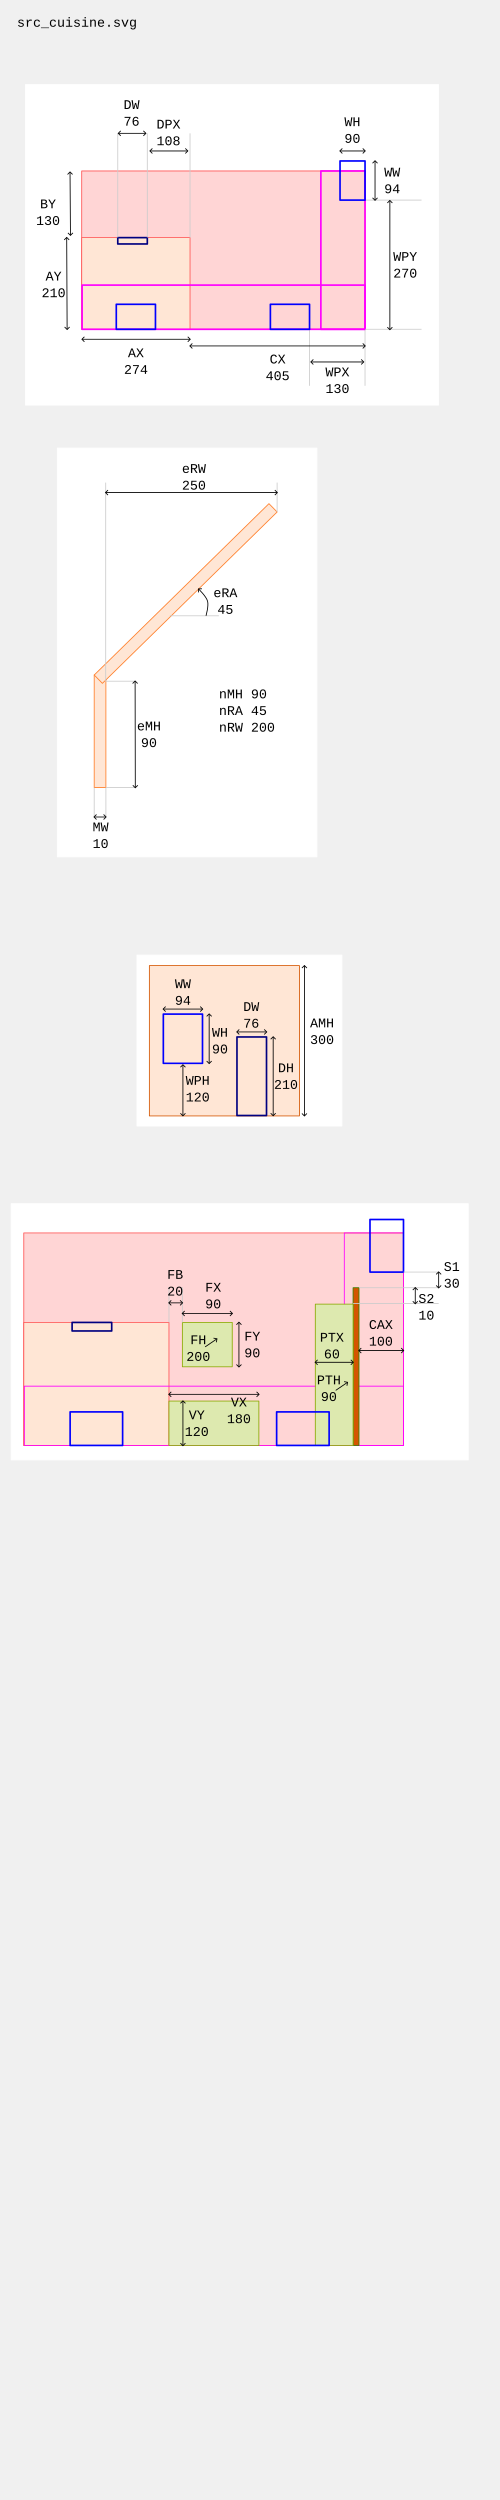
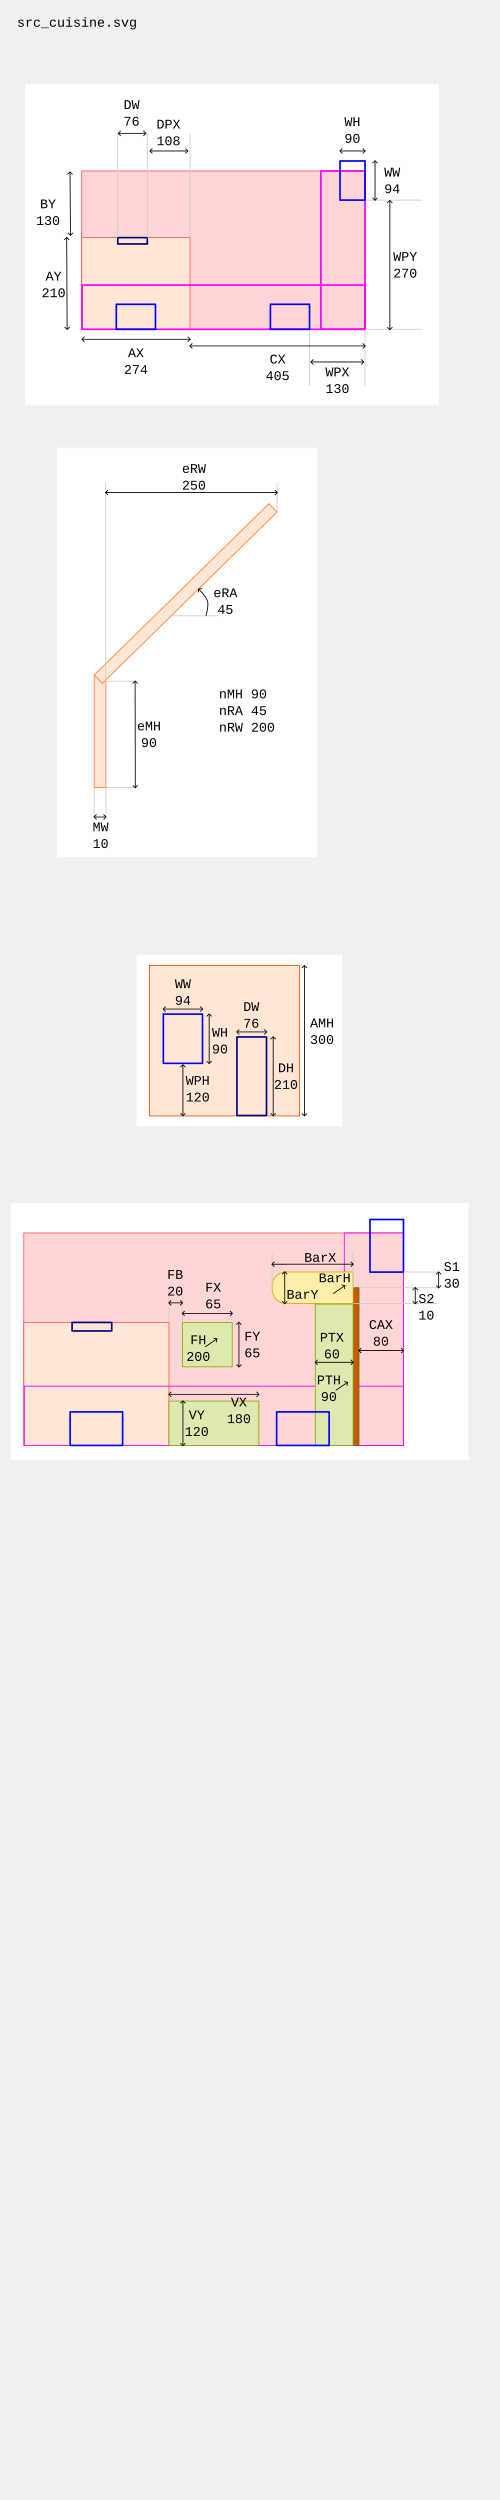
<svg xmlns="http://www.w3.org/2000/svg" width="600" height="3000" viewBox="0 0 158.75 793.75" version="1.1" id="svg1">
  <defs id="defs1">
+     <rect x="327.043" y="1420.988" width="51.251" height="28.67" id="rect37" />
+     <rect x="335.418" y="1392.319" width="48.137" height="40.373" id="rect36" />
    <rect x="176.469" y="1783.8" width="66.892" height="51.603" id="rect25" />
    <rect x="563.808" y="1676.566" width="68.804" height="46.687" id="rect73" />
    <rect x="558.074" y="1662.903" width="80.908" height="39.988" id="rect72" />
    <rect x="572.09" y="1735.045" width="72.626" height="41.747" id="rect71" />
    <rect x="567.631" y="1624.026" width="87.916" height="52.539" id="rect70" />
    <rect x="575.275" y="1688.876" width="80.908" height="70.078" id="rect69" />
    <rect x="549.793" y="1669.859" width="66.255" height="44.552" id="rect68" />
    <rect x="561.897" y="1629.761" width="80.908" height="69.945" id="rect67" />
    <rect x="570.179" y="1604.741" width="63.707" height="45.849" id="rect66" />
    <rect x="571.453" y="1597.928" width="83.456" height="64" id="rect35" />
    <rect x="450.409" y="1130.802" width="59.248" height="52.877" id="rect33" />
    <rect x="436.394" y="1109.141" width="80.908" height="51.603" id="rect32" />
    <rect x="474.618" y="1255.668" width="69.441" height="56.699" id="rect31" />
    <rect x="442.765" y="1170.937" width="72.626" height="50.966" id="rect30" />
    <rect x="466.336" y="1269.046" width="61.796" height="52.24" id="rect29" />
    <rect x="407.089" y="1243.369" width="53.514" height="48.106" id="rect28" />
    <rect x="262.695" y="823.733" width="109.257" height="103.843" id="rect22" />
    <rect x="346.535" y="774.679" width="112.156" height="56.586" id="rect21" />
    <rect x="285.408" y="779.138" width="79.634" height="52.126" id="rect20" />
    <rect x="222.795" y="801.436" width="69.621" height="71.989" id="rect19" />
    <rect x="305.794" y="879.158" width="50.966" height="51.228" id="rect18" />
    <rect x="333.043" y="540.874" width="86.294" height="63.707" id="rect15" />
    <rect x="526.858" y="497.553" width="73.142" height="57.336" id="rect14" />
    <rect x="247.184" y="552.978" width="72.367" height="68.804" id="rect13" />
    <marker style="overflow:visible" id="marker13" refX="0" refY="0" orient="auto-start-reverse" markerWidth="1" markerHeight="1" viewBox="0 0 1 1" preserveAspectRatio="xMidYMid">
      <path style="fill:none;stroke:context-stroke;stroke-width:1;stroke-linecap:butt" d="M 3,-3 0,0 3,3" transform="rotate(180,0.125,0)" id="path13" />
    </marker>
    <rect x="281.586" y="592.476" width="129.957" height="100.657" id="rect11" />
    <rect x="226.129" y="648.539" width="173.952" height="87.916" id="rect10" />
    <rect x="268.293" y="448.676" width="154.75" height="67.352" id="rect9" />
    <rect x="107.028" y="475.255" width="122.929" height="78.997" id="rect8" />
    <rect x="173.283" y="623.056" width="150.168" height="71.352" id="rect7" />
    <rect x="97.543" y="575.912" width="149.641" height="62.433" id="rect6" />
    <marker style="overflow:visible" id="ArrowWide" refX="0" refY="0" orient="auto-start-reverse" markerWidth="1" markerHeight="1" viewBox="0 0 1 1" preserveAspectRatio="xMidYMid">
      <path style="fill:none;stroke:context-stroke;stroke-width:1;stroke-linecap:butt" d="M 3,-3 0,0 3,3" transform="rotate(180,0.125,0)" id="path1" />
    </marker>
    <rect x="20.386" y="17.838" width="258.651" height="63.707" id="rect1" />
    <marker style="overflow:visible" id="ArrowWide-6" refX="0" refY="0" orient="auto-start-reverse" markerWidth="1" markerHeight="1" viewBox="0 0 1 1" preserveAspectRatio="xMidYMid">
      <path style="fill:none;stroke:context-stroke;stroke-width:1;stroke-linecap:butt" d="M 3,-3 0,0 3,3" transform="rotate(180,0.125,0)" id="path1-2" />
    </marker>
    <marker style="overflow:visible" id="ArrowWide-2" refX="0" refY="0" orient="auto-start-reverse" markerWidth="1" markerHeight="1" viewBox="0 0 1 1" preserveAspectRatio="xMidYMid">
      <path style="fill:none;stroke:context-stroke;stroke-width:1;stroke-linecap:butt" d="M 3,-3 0,0 3,3" transform="rotate(180,0.125,0)" id="path1-0" />
    </marker>
    <marker style="overflow:visible" id="ArrowWide-8" refX="0" refY="0" orient="auto-start-reverse" markerWidth="1" markerHeight="1" viewBox="0 0 1 1" preserveAspectRatio="xMidYMid">
      <path style="fill:none;stroke:context-stroke;stroke-width:1;stroke-linecap:butt" d="M 3,-3 0,0 3,3" transform="rotate(180,0.125,0)" id="path1-4" />
    </marker>
    <rect x="281.586" y="592.476" width="129.957" height="100.657" id="rect11-0" />
    <marker style="overflow:visible" id="ArrowWide-8-8" refX="0" refY="0" orient="auto-start-reverse" markerWidth="1" markerHeight="1" viewBox="0 0 1 1" preserveAspectRatio="xMidYMid">
      <path style="fill:none;stroke:context-stroke;stroke-width:1;stroke-linecap:butt" d="M 3,-3 0,0 3,3" transform="rotate(180,0.125,0)" id="path1-4-6" />
    </marker>
    <marker style="overflow:visible" id="ArrowWide-8-8-9" refX="0" refY="0" orient="auto-start-reverse" markerWidth="1" markerHeight="1" viewBox="0 0 1 1" preserveAspectRatio="xMidYMid">
      <path style="fill:none;stroke:context-stroke;stroke-width:1;stroke-linecap:butt" d="M 3,-3 0,0 3,3" transform="rotate(180,0.125,0)" id="path1-4-6-2" />
    </marker>
    <marker style="overflow:visible" id="marker13-8" refX="0" refY="0" orient="auto-start-reverse" markerWidth="1" markerHeight="1" viewBox="0 0 1 1" preserveAspectRatio="xMidYMid">
      <path style="fill:none;stroke:context-stroke;stroke-width:1;stroke-linecap:butt" d="M 3,-3 0,0 3,3" transform="rotate(180,0.125,0)" id="path13-5" />
    </marker>
    <rect x="97.543" y="575.912" width="149.641" height="62.433" id="rect6-3" />
    <rect x="173.283" y="623.056" width="150.168" height="71.352" id="rect7-2" />
    <rect x="176.469" y="1783.8" width="66.892" height="51.603" id="rect25-7" />
    <marker style="overflow:visible" id="marker13-5" refX="0" refY="0" orient="auto-start-reverse" markerWidth="1" markerHeight="1" viewBox="0 0 1 1" preserveAspectRatio="xMidYMid">
      <path style="fill:none;stroke:context-stroke;stroke-width:1;stroke-linecap:butt" d="M 3,-3 0,0 3,3" transform="rotate(180,0.125,0)" id="path13-3" />
    </marker>
+     <marker style="overflow:visible" id="marker13-0" refX="0" refY="0" orient="auto-start-reverse" markerWidth="1" markerHeight="1" viewBox="0 0 1 1" preserveAspectRatio="xMidYMid">
+       <path style="fill:none;stroke:context-stroke;stroke-width:1;stroke-linecap:butt" d="M 3,-3 0,0 3,3" transform="rotate(180,0.125,0)" id="path13-9" />
+     </marker>
+     <rect x="327.043" y="1420.987" width="44.368" height="25.822" id="rect37-6" />
  </defs>
  <g id="layer1">
    <rect style="fill:#ffffff;stroke:#ffffff;stroke-width:0.265;stroke-linejoin:round" id="rect74" width="145.129" height="81.355" x="3.54" y="382.176" />
    <rect style="fill:#ffffff;stroke:#ffffff;stroke-width:0.265;stroke-linejoin:round" id="rect34" width="65.064" height="54.276" x="43.488" y="303.237" />
    <rect style="fill:#ffffff;stroke:#ffffff;stroke-width:0.265;stroke-linejoin:round" id="rect23" width="82.425" height="129.79" x="18.204" y="142.263" />
    <rect style="fill:#ffffff;stroke:#ffffff;stroke-width:0.265;stroke-linejoin:round" id="rect16" width="131.138" height="101.755" x="8.091" y="26.856" />
    <path style="fill:none;stroke:#cccccc;stroke-width:0.265;stroke-linejoin:round" d="m 98.28,104.547 v 17.937" id="path10-8-1-9" />
    <path style="fill:none;stroke:#cccccc;stroke-width:0.265;stroke-linejoin:round" d="m 115.899,104.547 v 17.937" id="path10-8-1" />
    <path style="fill:none;stroke:#cccccc;stroke-width:0.265;stroke-linejoin:round" d="m 115.899,63.536 17.937,-3e-6" id="path10" />
    <text xml:space="preserve" transform="scale(0.2645833)" id="text1" style="font-size:16px;line-height:normal;font-family:'Liberation Mono';-inkscape-font-specification:'Liberation Mono';text-decoration-color:#000000;white-space:pre;shape-inside:url(#rect1);display:inline;fill:#000000;stroke-width:1;-inkscape-stroke:none;stop-color:#000000">
-       <tspan x="20.387" y="32.074" id="tspan64">src_cuisine.svg</tspan>
+       <tspan x="20.387" y="32.074" id="tspan1">src_cuisine.svg</tspan>
    </text>
    <rect style="fill:#ffd5d5;stroke:#ff5555;stroke-width:0.265;stroke-linejoin:round" id="rect2" width="89.958" height="50.271" x="25.941" y="54.276" />
    <rect style="fill:#ffe6d5;stroke:#ff5555;stroke-width:0.265;stroke-linejoin:round" id="rect3" width="34.396" height="29.104" x="25.941" y="75.442" />
    <rect style="fill:none;stroke:#ff00ff;stroke-width:0.529;stroke-linejoin:round" id="rect4" width="89.826" height="14.023" x="26.073" y="90.524" />
    <rect style="fill:none;stroke:#ff00ff;stroke-width:0.529;stroke-linejoin:round" id="rect4-3" width="50.271" height="14.023" x="-104.547" y="101.876" transform="rotate(-90)" />
    <rect style="fill:none;stroke:#0000ff;stroke-width:0.529;stroke-linejoin:round" id="rect5" width="12.435" height="7.938" x="36.921" y="96.609" />
    <rect style="fill:none;stroke:#0000ff;stroke-width:0.529;stroke-linejoin:round" id="rect5-1" width="12.435" height="7.938" x="85.845" y="96.609" />
    <rect style="fill:none;stroke:#0000ff;stroke-width:0.529;stroke-linejoin:round" id="rect5-3" width="12.435" height="7.938" x="-63.536" y="107.961" transform="rotate(-90)" />
    <path style="fill:none;stroke:#000000;stroke-width:0.265;stroke-linejoin:round;marker-start:url(#ArrowWide);marker-end:url(#ArrowWide)" d="M 21.31,104.547 21.178,75.442" id="path5" />
    <text xml:space="preserve" transform="matrix(0.2645833,0,0,0.2645833,-28.59149,-67.08215)" id="text5" style="font-size:16px;line-height:normal;font-family:'Liberation Mono';-inkscape-font-specification:'Liberation Mono';text-align:center;text-decoration-color:#000000;white-space:pre;shape-inside:url(#rect6);display:inline;fill:#000000;stroke-width:1;-inkscape-stroke:none;stop-color:#000000" x="74.82" y="0">
-       <tspan x="162.762" y="590.149" id="tspan65">AY
- </tspan>
-       <tspan x="157.961" y="610.149" id="tspan66">210</tspan>
+       <tspan x="162.762" y="590.149" id="tspan2">AY
+ </tspan>
+       <tspan x="157.961" y="610.149" id="tspan36">210</tspan>
    </text>
    <path style="fill:none;stroke:#000000;stroke-width:0.265;stroke-linejoin:round;marker-start:url(#ArrowWide-6);marker-end:url(#ArrowWide-6)" d="M 22.369,74.665 22.236,54.655" id="path5-8" />
    <text xml:space="preserve" transform="matrix(0.2645833,0,0,0.2645833,-50.46721,-102.4835)" id="text6" style="font-size:16px;line-height:normal;font-family:'Liberation Mono';-inkscape-font-specification:'Liberation Mono';text-align:center;text-decoration-color:#000000;white-space:pre;shape-inside:url(#rect7);display:inline;fill:#000000;stroke-width:1;-inkscape-stroke:none;stop-color:#000000" x="75.084" y="0">
-       <tspan x="238.766" y="637.293" id="tspan67">BY
- </tspan>
-       <tspan x="233.965" y="657.293" id="tspan68">130</tspan>
+       <tspan x="238.766" y="637.293" id="tspan37">BY
+ </tspan>
+       <tspan x="233.965" y="657.293" id="tspan73">130</tspan>
    </text>
    <path style="fill:none;stroke:#000000;stroke-width:0.265;stroke-linejoin:round;marker-start:url(#ArrowWide);marker-end:url(#ArrowWide)" d="m 26.073,107.722 h 34.264" id="path7" />
    <text xml:space="preserve" transform="matrix(0.2645833,0,0,0.2645833,-1.416967,-16.09094)" id="text7" style="font-size:16px;line-height:normal;font-family:'Liberation Mono';-inkscape-font-specification:'Liberation Mono';text-align:center;text-decoration-color:#000000;white-space:pre;shape-inside:url(#rect8);display:inline;fill:#000000;stroke-width:1;-inkscape-stroke:none;stop-color:#000000" x="61.465" y="0">
-       <tspan x="158.891" y="489.492" id="tspan69">AX
- </tspan>
-       <tspan x="154.09" y="509.492" id="tspan70">274</tspan>
+       <tspan x="158.891" y="489.492" id="tspan74">AX
+ </tspan>
+       <tspan x="154.09" y="509.492" id="tspan75">274</tspan>
    </text>
    <path style="fill:none;stroke:#000000;stroke-width:0.265;stroke-linejoin:round;marker-start:url(#ArrowWide-2);marker-end:url(#ArrowWide-2)" d="M 60.336,109.838 H 115.899" id="path7-7" />
    <text xml:space="preserve" transform="matrix(0.2645833,0,0,0.2645833,-3.312451,-7.079455)" id="text8" style="font-size:16px;line-height:normal;font-family:'Liberation Mono';-inkscape-font-specification:'Liberation Mono';text-align:center;text-decoration-color:#000000;white-space:pre;shape-inside:url(#rect9);display:inline;fill:#000000;stroke-width:1;-inkscape-stroke:none;stop-color:#000000" x="77.375" y="0">
-       <tspan x="336.066" y="462.912" id="tspan71">CX
- </tspan>
-       <tspan x="331.266" y="482.912" id="tspan72">405</tspan>
+       <tspan x="336.066" y="462.912" id="tspan76">CX
+ </tspan>
+       <tspan x="331.266" y="482.912" id="tspan77">405</tspan>
    </text>
    <path style="fill:none;stroke:#000000;stroke-width:0.265;stroke-linejoin:round;marker-start:url(#ArrowWide);marker-end:url(#ArrowWide)" d="M 119.074,51.101 V 63.536" id="path9" />
    <text xml:space="preserve" transform="matrix(0.2645833,0,0,0.2645833,41.68251,-119.3131)" id="text9" style="font-size:16px;line-height:normal;font-family:'Liberation Mono';-inkscape-font-specification:'Liberation Mono';text-align:center;text-decoration-color:#000000;white-space:pre;shape-inside:url(#rect10);display:inline;fill:#000000;stroke-width:1;-inkscape-stroke:none;stop-color:#000000" x="86.976" y="0">
-       <tspan x="303.503" y="662.775" id="tspan73">WW
- </tspan>
-       <tspan x="303.503" y="682.775" id="tspan74">94</tspan>
+       <tspan x="303.503" y="662.775" id="tspan78">WW
+ </tspan>
+       <tspan x="303.503" y="682.775" id="tspan79">94</tspan>
    </text>
    <path style="fill:none;stroke:#cccccc;stroke-width:0.265;stroke-linejoin:round" d="m 115.899,104.547 h 17.937" id="path10-8" />
    <path style="fill:none;stroke:#000000;stroke-width:0.265;stroke-linejoin:round;marker-start:url(#ArrowWide);marker-end:url(#ArrowWide-2)" d="M 123.781,63.71 V 104.614" id="path11" />
    <text xml:space="preserve" transform="matrix(0.2645833,0,0,0.2645833,50.33909,-77.69084)" id="text11" style="font-size:16px;line-height:normal;font-family:'Liberation Mono';-inkscape-font-specification:'Liberation Mono';text-decoration-color:#000000;white-space:pre;shape-inside:url(#rect11);display:inline;fill:#000000;stroke-width:1;-inkscape-stroke:none;stop-color:#000000">
-       <tspan x="281.586" y="606.713" id="tspan75">WPY
- </tspan>
-       <tspan x="281.586" y="626.713" id="tspan76">270</tspan>
+       <tspan x="281.586" y="606.713" id="tspan80">WPY
+ </tspan>
+       <tspan x="281.586" y="626.713" id="tspan81">270</tspan>
    </text>
    <path style="fill:none;stroke:#000000;stroke-width:0.265;stroke-linejoin:round;marker-start:url(#ArrowWide-8);marker-end:url(#ArrowWide-8)" d="M 98.751,114.919 H 115.407" id="path7-3" />
    <text xml:space="preserve" transform="matrix(0.2645833,0,0,0.2645833,28.8255,-41.04413)" id="text11-2" style="font-size:16px;line-height:normal;font-family:'Liberation Mono';-inkscape-font-specification:'Liberation Mono';text-decoration-color:#000000;white-space:pre;shape-inside:url(#rect11-0);display:inline;fill:#000000;stroke-width:1;-inkscape-stroke:none;stop-color:#000000">
-       <tspan x="281.586" y="606.713" id="tspan77">WPX
- </tspan>
-       <tspan x="281.586" y="626.713" id="tspan78">130</tspan>
+       <tspan x="281.586" y="606.713" id="tspan82">WPX
+ </tspan>
+       <tspan x="281.586" y="626.713" id="tspan83">130</tspan>
    </text>
    <path style="fill:none;stroke:#000000;stroke-width:0.265;stroke-linejoin:round;marker-start:url(#marker13);marker-end:url(#marker13)" d="m 107.961,47.926 h 7.938" id="path12" />
    <text xml:space="preserve" transform="matrix(0.2645833,0,0,0.2645833,36.9143,-110.0217)" id="text13" style="font-size:16px;line-height:normal;font-family:'Liberation Mono';-inkscape-font-specification:'Liberation Mono';text-align:center;text-decoration-color:#000000;white-space:pre;shape-inside:url(#rect13);display:inline;fill:#000000;stroke-width:1;-inkscape-stroke:none;stop-color:#000000" x="36.184" y="0">
-       <tspan x="273.766" y="567.215" id="tspan79">WH
- </tspan>
-       <tspan x="273.766" y="587.215" id="tspan80">90</tspan>
+       <tspan x="273.766" y="567.215" id="tspan84">WH
+ </tspan>
+       <tspan x="273.766" y="587.215" id="tspan85">90</tspan>
    </text>
    <rect style="fill:none;stroke:#000080;stroke-width:0.529;stroke-linejoin:round" id="rect5-4" width="9.38" height="2.026" x="37.39" y="75.442" />
    <path style="fill:none;stroke:#cccccc;stroke-width:0.265;stroke-linejoin:round" d="M 37.39,42.336 V 75.442" id="path10-8-1-93" />
    <path style="fill:none;stroke:#cccccc;stroke-width:0.265;stroke-linejoin:round" d="M 46.77,42.336 V 75.442" id="path10-8-1-93-5" />
    <path style="fill:none;stroke:#cccccc;stroke-width:0.265;stroke-linejoin:round" d="M 60.336,42.336 V 75.442" id="path10-8-1-93-3" />
    <path style="fill:none;stroke:#000000;stroke-width:0.265;stroke-linejoin:round;marker-start:url(#ArrowWide-8-8);marker-end:url(#ArrowWide-8-8)" d="m 37.608,42.336 h 8.645" id="path7-3-3" />
    <path style="fill:none;stroke:#000000;stroke-width:0.265;stroke-linejoin:round;marker-start:url(#ArrowWide-8-8-9);marker-end:url(#ArrowWide-8-8-9)" d="M 47.65,47.926 H 59.565" id="path7-3-3-2" />
    <text xml:space="preserve" transform="matrix(0.2645833,0,0,0.2645833,-100.1705,-100.798)" id="text14" style="font-size:16px;line-height:normal;font-family:'Liberation Mono';-inkscape-font-specification:'Liberation Mono';text-decoration-color:#000000;white-space:pre;shape-inside:url(#rect14);display:inline;fill:#000000;stroke-width:1;-inkscape-stroke:none;stop-color:#000000">
-       <tspan x="526.857" y="511.789" id="tspan81">DW
- </tspan>
-       <tspan x="526.857" y="531.789" id="tspan82">76</tspan>
+       <tspan x="526.857" y="511.789" id="tspan86">DW
+ </tspan>
+       <tspan x="526.857" y="531.789" id="tspan87">76</tspan>
    </text>
    <text xml:space="preserve" transform="matrix(0.2645833,0,0,0.2645833,-38.43133,-106.0545)" id="text15" style="font-size:16px;line-height:normal;font-family:'Liberation Mono';-inkscape-font-specification:'Liberation Mono';text-decoration-color:#000000;white-space:pre;shape-inside:url(#rect15);display:inline;fill:#000000;stroke-width:1;-inkscape-stroke:none;stop-color:#000000">
-       <tspan x="333.043" y="555.109" id="tspan83">DPX
- </tspan>
-       <tspan x="333.043" y="575.109" id="tspan84">108</tspan>
+       <tspan x="333.043" y="555.109" id="tspan88">DPX
+ </tspan>
+       <tspan x="333.043" y="575.109" id="tspan89">108</tspan>
    </text>
    <rect style="fill:#ffe6d5;stroke:#ff7f2a;stroke-width:0.265;stroke-linejoin:round" id="rect17" width="3.708" height="35.734" x="29.91" y="214.319" />
    <rect style="fill:#ffe6d5;stroke:#ff7f2a;stroke-width:0.265;stroke-linejoin:round" id="rect17-5" width="3.708" height="77.705" x="173.958" y="51.003" transform="rotate(45.55796)" />
    <path style="fill:none;stroke:#cccccc;stroke-width:0.265;stroke-linejoin:round" d="m 29.91,250.054 v 9.34" id="path10-8-1-1" />
    <path style="fill:none;stroke:#cccccc;stroke-width:0.265;stroke-linejoin:round" d="m 33.619,250.054 v 9.34" id="path10-8-1-1-2" />
    <path style="fill:none;stroke:#cccccc;stroke-width:0.265;stroke-linejoin:round" d="m 33.619,250.054 h 9.34" id="path10-8-1-1-2-1" />
    <path style="fill:none;stroke:#cccccc;stroke-width:0.265;stroke-linejoin:round" d="m 33.559,216.282 h 9.34" id="path10-8-1-1-2-1-0" />
    <path style="fill:none;stroke:#cccccc;stroke-width:0.265;stroke-linejoin:round" d="M 53.928,195.519 H 69.505" id="path10-8-1-1-2-1-0-1" />
    <path style="fill:none;stroke:#cccccc;stroke-width:0.265;stroke-linejoin:round" d="m 33.559,153.219 v 63.064" id="path10-8-1-1-2-7" />
    <path style="fill:none;stroke:#cccccc;stroke-width:0.265;stroke-linejoin:round" d="m 87.985,153.219 v 9.34" id="path10-8-1-1-2-5" />
    <path style="fill:#ffe6d5;stroke:#000000;stroke-width:0.265;stroke-linejoin:round;marker-start:url(#marker13);marker-end:url(#marker13)" d="m 29.91,259.394 h 3.708" id="path17" />
    <path style="fill:#ffe6d5;stroke:#000000;stroke-width:0.265;stroke-linejoin:round;marker-start:url(#marker13);marker-end:url(#marker13)" d="m 42.899,216.282 0.06,33.772" id="path18" />
    <text xml:space="preserve" transform="matrix(0.2645833,0,0,0.2645833,-51.51779,27.55664)" id="text18" style="font-size:16px;line-height:normal;font-family:'Liberation Mono';-inkscape-font-specification:'Liberation Mono';text-decoration-color:#000000;white-space:pre;shape-inside:url(#rect18);display:inline;fill:#000000;stroke-width:1;-inkscape-stroke:none;stop-color:#000000">
-       <tspan x="305.795" y="893.395" id="tspan85">MW
- </tspan>
-       <tspan x="305.795" y="913.395" id="tspan86">10</tspan>
+       <tspan x="305.795" y="893.395" id="tspan90">MW
+ </tspan>
+       <tspan x="305.795" y="913.395" id="tspan91">10</tspan>
    </text>
    <text xml:space="preserve" transform="matrix(0.2645833,0,0,0.2645833,-20.86952,16.08242)" id="text19" style="font-size:16px;line-height:normal;font-family:'Liberation Mono';-inkscape-font-specification:'Liberation Mono';text-align:center;text-decoration-color:#000000;white-space:pre;shape-inside:url(#rect19);display:inline;fill:#000000;stroke-width:1;-inkscape-stroke:none;stop-color:#000000" x="34.81" y="0">
-       <tspan x="243.203" y="815.672" id="tspan87">eMH
- </tspan>
-       <tspan x="248.004" y="835.672" id="tspan88">90</tspan>
+       <tspan x="243.203" y="815.672" id="tspan92">eMH
+ </tspan>
+       <tspan x="248.004" y="835.672" id="tspan93">90</tspan>
    </text>
    <path style="fill:none;stroke:#000000;stroke-width:0.265;stroke-linejoin:round;marker-end:url(#marker13)" d="m 65.401,195.519 c 0,0 0.909,-3.13 0.506,-4.629 -0.417,-1.55 -2.856,-3.877 -2.856,-3.877" id="path19" />
    <text xml:space="preserve" transform="matrix(0.2645833,0,0,0.2645833,-14.49603,-20.3169)" id="text20" style="font-size:16px;line-height:normal;font-family:'Liberation Mono';-inkscape-font-specification:'Liberation Mono';text-align:center;text-decoration-color:#000000;white-space:pre;shape-inside:url(#rect20);display:inline;fill:#000000;stroke-width:1;-inkscape-stroke:none;stop-color:#000000" x="39.817" y="0">
-       <tspan x="310.822" y="793.375" id="tspan89">eRA
- </tspan>
-       <tspan x="315.623" y="813.375" id="tspan90">45</tspan>
+       <tspan x="310.822" y="793.375" id="tspan94">eRA
+ </tspan>
+       <tspan x="315.623" y="813.375" id="tspan95">45</tspan>
    </text>
    <path style="fill:none;stroke:#000000;stroke-width:0.265;stroke-linejoin:round;marker-start:url(#marker13);marker-end:url(#marker13)" d="M 33.559,156.394 H 87.985" id="path20" />
    <text xml:space="preserve" transform="matrix(0.2645833,0,0,0.2645833,-44.95721,-58.57673)" id="text21" style="font-size:16px;line-height:normal;font-family:'Liberation Mono';-inkscape-font-specification:'Liberation Mono';text-align:center;text-decoration-color:#000000;white-space:pre;shape-inside:url(#rect21);display:inline;fill:#000000;stroke-width:1;-inkscape-stroke:none;stop-color:#000000" x="56.078" y="0">
-       <tspan x="388.211" y="788.916" id="tspan91">eRW
- </tspan>
-       <tspan x="388.211" y="808.916" id="tspan92">250</tspan>
+       <tspan x="388.211" y="788.916" id="tspan96">eRW
+ </tspan>
+       <tspan x="388.211" y="808.916" id="tspan97">250</tspan>
    </text>
    <text xml:space="preserve" transform="scale(0.2645833)" id="text22" style="font-size:16px;line-height:normal;font-family:'Liberation Mono';-inkscape-font-specification:'Liberation Mono';text-decoration-color:#000000;white-space:pre;shape-inside:url(#rect22);display:inline;fill:#000000;stroke-width:1;-inkscape-stroke:none;stop-color:#000000">
-       <tspan x="262.695" y="837.969" id="tspan93">nMH 90
- </tspan>
-       <tspan x="262.695" y="857.969" id="tspan94">nRA 45
- </tspan>
-       <tspan x="262.695" y="877.969" id="tspan95">nRW 200</tspan>
+       <tspan x="262.695" y="837.969" id="tspan98">nMH 90
+ </tspan>
+       <tspan x="262.695" y="857.969" id="tspan99">nRA 45
+ </tspan>
+       <tspan x="262.695" y="877.969" id="tspan100">nRW 200</tspan>
    </text>
    <rect style="fill:#ffe6d5;stroke:#d45500;stroke-width:0.265;stroke-linejoin:round" id="rect24" width="47.641" height="47.733" x="47.426" y="306.577" />
    <rect style="fill:none;stroke:#000080;stroke-width:0.529;stroke-linejoin:round" id="rect5-4-8" width="9.38" height="24.95" x="75.238" y="329.228" />
    <rect style="fill:none;stroke:#0000ff;stroke-width:0.529;stroke-linejoin:round" id="rect5-1-9" width="12.435" height="15.639" x="51.858" y="321.969" />
    <path style="fill:#ffe6d5;stroke:#000000;stroke-width:0.265;stroke-linejoin:round;marker-start:url(#marker13);marker-end:url(#marker13)" d="m 66.41,321.969 v 15.639" id="path24" />
    <path style="fill:#ffe6d5;stroke:#000000;stroke-width:0.265;stroke-linejoin:round;marker-start:url(#marker13-8);marker-end:url(#marker13-8)" d="m 58.076,338.118 v 16.086" id="path24-8" />
    <path style="fill:#ffe6d5;stroke:#000000;stroke-width:0.265;stroke-linejoin:round;marker-start:url(#marker13);marker-end:url(#marker13)" d="M 51.858,320.382 H 64.294" id="path25" />
    <path style="fill:#ffe6d5;stroke:#000000;stroke-width:0.265;stroke-linejoin:round;marker-start:url(#marker13);marker-end:url(#marker13)" d="m 75.238,327.64 h 9.38" id="path26" />
    <path style="fill:#ffe6d5;stroke:#000000;stroke-width:0.265;stroke-linejoin:round;marker-start:url(#marker13);marker-end:url(#marker13)" d="m 86.735,329.228 v 24.95" id="path27" />
    <path style="fill:#ffe6d5;stroke:#000000;stroke-width:0.265;stroke-linejoin:round;marker-start:url(#marker13);marker-end:url(#marker13)" d="m 96.654,306.628 v 47.63" id="path28" />
    <text xml:space="preserve" transform="matrix(0.2645833,0,0,0.2645833,-9.270715,-6.562947)" id="text28" style="font-size:16px;line-height:normal;font-family:'Liberation Mono';-inkscape-font-specification:'Liberation Mono';text-decoration-color:#000000;white-space:pre;shape-inside:url(#rect28);display:inline;fill:#000000;stroke-width:1;-inkscape-stroke:none;stop-color:#000000">
-       <tspan x="407.088" y="1257.606" id="tspan96">AMH
- </tspan>
-       <tspan x="407.088" y="1277.606" id="tspan97">300</tspan>
+       <tspan x="407.088" y="1257.606" id="tspan101">AMH
+ </tspan>
+       <tspan x="407.088" y="1277.606" id="tspan102">300</tspan>
    </text>
    <text xml:space="preserve" transform="matrix(0.2645833,0,0,0.2645833,-40.76828,0.8950831)" id="text29" style="font-size:16px;line-height:normal;font-family:'Liberation Mono';-inkscape-font-specification:'Liberation Mono';text-align:center;text-decoration-color:#000000;white-space:pre;shape-inside:url(#rect29);display:inline;fill:#000000;stroke-width:1;-inkscape-stroke:none;stop-color:#000000" x="30.898" y="0">
-       <tspan x="487.633" y="1283.283" id="tspan98">DH
- </tspan>
-       <tspan x="482.832" y="1303.283" id="tspan99">210</tspan>
+       <tspan x="487.633" y="1283.283" id="tspan103">DH
+ </tspan>
+       <tspan x="482.832" y="1303.283" id="tspan104">210</tspan>
    </text>
    <text xml:space="preserve" transform="matrix(0.2645833,0,0,0.2645833,-39.92325,7.407163)" id="text30" style="font-size:16px;line-height:normal;font-family:'Liberation Mono';-inkscape-font-specification:'Liberation Mono';text-decoration-color:#000000;white-space:pre;shape-inside:url(#rect30);display:inline;fill:#000000;stroke-width:1;-inkscape-stroke:none;stop-color:#000000">
-       <tspan x="442.764" y="1185.174" id="tspan100">DW
- </tspan>
-       <tspan x="442.764" y="1205.174" id="tspan101">76</tspan>
+       <tspan x="442.764" y="1185.174" id="tspan105">DW
+ </tspan>
+       <tspan x="442.764" y="1205.174" id="tspan106">76</tspan>
    </text>
    <text xml:space="preserve" transform="matrix(0.2645833,0,0,0.2645833,-66.61247,8.427923)" id="text31" style="font-size:16px;line-height:normal;font-family:'Liberation Mono';-inkscape-font-specification:'Liberation Mono';text-decoration-color:#000000;white-space:pre;shape-inside:url(#rect31);display:inline;fill:#000000;stroke-width:1;-inkscape-stroke:none;stop-color:#000000">
-       <tspan x="474.617" y="1269.904" id="tspan102">WPH
- </tspan>
-       <tspan x="474.617" y="1289.904" id="tspan103">120</tspan>
+       <tspan x="474.617" y="1269.904" id="tspan107">WPH
+ </tspan>
+       <tspan x="474.617" y="1289.904" id="tspan108">120</tspan>
    </text>
    <text xml:space="preserve" transform="matrix(0.2645833,0,0,0.2645833,-59.92709,16.4988)" id="text32" style="font-size:16px;line-height:normal;font-family:'Liberation Mono';-inkscape-font-specification:'Liberation Mono';text-decoration-color:#000000;white-space:pre;shape-inside:url(#rect32);display:inline;fill:#000000;stroke-width:1;-inkscape-stroke:none;stop-color:#000000">
-       <tspan x="436.395" y="1123.377" id="tspan104">WW
- </tspan>
-       <tspan x="436.395" y="1143.377" id="tspan105">94</tspan>
+       <tspan x="436.395" y="1123.377" id="tspan109">WW
+ </tspan>
+       <tspan x="436.395" y="1143.377" id="tspan110">94</tspan>
    </text>
    <text xml:space="preserve" transform="matrix(0.2645833,0,0,0.2645833,-51.87331,26.21349)" id="text33" style="font-size:16px;line-height:normal;font-family:'Liberation Mono';-inkscape-font-specification:'Liberation Mono';text-decoration-color:#000000;white-space:pre;shape-inside:url(#rect33);display:inline;fill:#000000;stroke-width:1;-inkscape-stroke:none;stop-color:#000000">
-       <tspan x="450.41" y="1145.037" id="tspan106">WH
- </tspan>
-       <tspan x="450.41" y="1165.037" id="tspan107">90</tspan>
+       <tspan x="450.41" y="1145.037" id="tspan111">WH
+ </tspan>
+       <tspan x="450.41" y="1165.037" id="tspan112">90</tspan>
    </text>
    <rect style="fill:#ffd5d5;stroke:#ff5555;stroke-width:0.265;stroke-linejoin:round" id="rect2-0" width="120.558" height="67.478" x="7.551" y="391.453" />
    <rect style="fill:#ffe6d5;stroke:#ff5555;stroke-width:0.265;stroke-linejoin:round" id="rect3-6" width="46.096" height="39.066" x="7.551" y="419.865" />
    <rect style="fill:none;stroke:#ff00ff;stroke-width:0.265;stroke-linejoin:round" id="rect4-2" width="120.38" height="18.823" x="7.728" y="440.109" />
    <rect style="fill:none;stroke:#ff00ff;stroke-width:0.265;stroke-linejoin:round" id="rect4-3-6" width="67.478" height="18.793" x="-458.932" y="109.316" transform="rotate(-90)" />
    <rect style="fill:none;stroke:#0000ff;stroke-width:0.529;stroke-linejoin:round" id="rect5-18" width="16.665" height="10.654" x="22.266" y="448.277" />
    <rect style="fill:none;stroke:#0000ff;stroke-width:0.529;stroke-linejoin:round" id="rect5-3-9" width="16.692" height="10.637" x="-403.884" y="117.471" transform="rotate(-90)" />
    <rect style="fill:none;stroke:#000080;stroke-width:0.529;stroke-linejoin:round" id="rect5-4-2" width="12.571" height="2.719" x="22.895" y="419.865" />
    <rect style="fill:#dde9af;stroke:#88aa00;stroke-width:0.265;stroke-linejoin:round" id="rect12" width="15.832" height="14.097" x="57.902" y="419.865" />
    <rect style="fill:#dde9af;stroke:#88aa00;stroke-width:0.265;stroke-linejoin:round" id="rect12-6" width="28.544" height="14.097" x="53.647" y="444.835" />
    <rect style="fill:#d45500;stroke:#338000;stroke-width:0.265;stroke-linejoin:round" id="rect12-1" width="1.872" height="50.071" x="112.103" y="408.86" />
    <rect style="fill:#dde9af;stroke:#88aa00;stroke-width:0.265;stroke-linejoin:round" id="rect12-4" width="11.991" height="44.867" x="100.112" y="414.064" />
    <rect style="fill:none;stroke:#0000ff;stroke-width:0.529;stroke-linejoin:round" id="rect5-1-7" width="16.665" height="10.654" x="87.832" y="448.277" />
    <path style="fill:none;stroke:#cccccc;stroke-width:0.265;stroke-linejoin:round" d="m 53.647,408.683 v 11.182" id="path10-8-1-10" />
    <path style="fill:none;stroke:#cccccc;stroke-width:0.265;stroke-linejoin:round" d="m 57.902,408.683 v 11.182" id="path10-8-1-10-6" />
    <path style="fill:#d45500;stroke:#000000;stroke-width:0.265;stroke-linejoin:round;marker-start:url(#marker13);marker-end:url(#marker13)" d="m 53.647,413.655 h 4.255" id="path14" />
    <path style="fill:#d45500;stroke:#000000;stroke-width:0.265;stroke-linejoin:round;marker-start:url(#marker13);marker-end:url(#marker13)" d="M 57.902,417.024 H 73.733" id="path15" />
    <path style="fill:#d45500;stroke:#000000;stroke-width:0.265;stroke-linejoin:round;marker-start:url(#marker13);marker-end:url(#marker13)" d="m 75.861,419.865 v 14.097" id="path16" />
    <path style="fill:#d45500;stroke:#000000;stroke-width:0.265;stroke-linejoin:round;marker-start:url(#marker13);marker-end:url(#marker13)" d="M 53.647,442.704 H 82.191" id="path21" />
    <path style="fill:#d45500;stroke:#000000;stroke-width:0.265;stroke-linejoin:round;marker-start:url(#marker13);marker-end:url(#marker13)" d="M 58.079,444.835 V 458.932" id="path22" />
    <path style="fill:none;stroke:#cccccc;stroke-width:0.265;stroke-linejoin:round" d="m 128.109,403.884 h 11.165" id="path10-8-1-10-6-7" />
    <path style="fill:none;stroke:#cccccc;stroke-width:0.265;stroke-linejoin:round" d="m 113.975,408.86 h 25.298" id="path10-8-1-10-6-7-3" />
    <path style="fill:none;stroke:#cccccc;stroke-width:0.265;stroke-linejoin:round" d="m 112.103,413.887 h 27.17" id="path10-8-1-10-6-7-3-5" />
    <path style="fill:#d45500;stroke:#000000;stroke-width:0.265;stroke-linejoin:round;marker-start:url(#marker13);marker-end:url(#marker13)" d="m 139.274,403.884 v 4.977" id="path23" />
    <path style="fill:#d45500;stroke:#000000;stroke-width:0.265;stroke-linejoin:round;marker-start:url(#marker13);marker-end:url(#marker13)" d="m 131.846,408.86 v 5.026" id="path29" />
    <path style="fill:#d45500;stroke:#000000;stroke-width:0.265;stroke-linejoin:round;marker-start:url(#marker13);marker-end:url(#marker13)" d="M 100.112,432.532 H 112.103" id="path30" />
    <path style="fill:#d45500;stroke:#000000;stroke-width:0.265;stroke-linejoin:round;marker-start:url(#marker13);marker-end:url(#marker13)" d="m 128.109,428.803 h -14.134" id="path31" />
    <text xml:space="preserve" transform="matrix(0.2645833,0,0,0.2645833,-98.12279,-20.51122)" id="text34" style="font-size:16px;line-height:normal;font-family:'Liberation Mono';-inkscape-font-specification:'Liberation Mono';text-decoration-color:#000000;white-space:pre;shape-inside:url(#rect35);display:inline;fill:#000000;stroke-width:1;-inkscape-stroke:none;stop-color:#000000">
-       <tspan x="571.453" y="1612.164" id="tspan108">FB
- </tspan>
-       <tspan x="571.453" y="1632.164" id="tspan109">20</tspan>
+       <tspan x="571.453" y="1612.164" id="tspan113">FB
+ </tspan>
+       <tspan x="571.453" y="1632.164" id="tspan114">20</tspan>
    </text>
    <text xml:space="preserve" transform="matrix(0.2645833,0,0,0.2645833,-85.71613,-18.25296)" id="text66" style="font-size:16px;line-height:normal;font-family:'Liberation Mono';-inkscape-font-specification:'Liberation Mono';text-decoration-color:#000000;white-space:pre;shape-inside:url(#rect66);display:inline;fill:#000000;stroke-width:1;-inkscape-stroke:none;stop-color:#000000">
-       <tspan x="570.18" y="1618.977" id="tspan110">FX
- </tspan>
-       <tspan x="570.18" y="1638.977" id="tspan111">90</tspan>
+       <tspan x="570.18" y="1618.977" id="tspan115">FX
+ </tspan>
+       <tspan x="570.18" y="1638.977" id="tspan116">65</tspan>
    </text>
    <text xml:space="preserve" transform="matrix(0.2645833,0,0,0.2645833,-71.10379,-9.333136)" id="text67" style="font-size:16px;line-height:normal;font-family:'Liberation Mono';-inkscape-font-specification:'Liberation Mono';text-decoration-color:#000000;white-space:pre;shape-inside:url(#rect67);display:inline;fill:#000000;stroke-width:1;-inkscape-stroke:none;stop-color:#000000">
-       <tspan x="561.896" y="1643.998" id="tspan112">FY
- </tspan>
-       <tspan x="561.896" y="1663.998" id="tspan113">90</tspan>
+       <tspan x="561.896" y="1643.998" id="tspan117">FY
+ </tspan>
+       <tspan x="561.896" y="1663.998" id="tspan118">65</tspan>
    </text>
    <text xml:space="preserve" transform="matrix(0.2645833,0,0,0.2645833,-78.37968,0.9666092)" id="text68" style="font-size:16px;line-height:normal;font-family:'Liberation Mono';-inkscape-font-specification:'Liberation Mono';text-align:center;text-decoration-color:#000000;white-space:pre;shape-inside:url(#rect68);display:inline;fill:#000000;stroke-width:1;-inkscape-stroke:none;stop-color:#000000" x="33.128" y="0">
-       <tspan x="573.319" y="1684.096" id="tspan114">VX
- </tspan>
-       <tspan x="568.519" y="1704.096" id="tspan115">180</tspan>
+       <tspan x="573.319" y="1684.096" id="tspan119">VX
+ </tspan>
+       <tspan x="568.519" y="1704.096" id="tspan120">180</tspan>
    </text>
    <text xml:space="preserve" transform="matrix(0.2645833,0,0,0.2645833,-100.4407,-0.00439097)" id="text69" style="font-size:16px;line-height:normal;font-family:'Liberation Mono';-inkscape-font-specification:'Liberation Mono';text-align:center;text-decoration-color:#000000;white-space:pre;shape-inside:url(#rect69);display:inline;fill:#000000;stroke-width:1;-inkscape-stroke:none;stop-color:#000000" x="40.454" y="0">
-       <tspan x="606.128" y="1703.113" id="tspan116">VY
- </tspan>
-       <tspan x="601.327" y="1723.113" id="tspan117">120</tspan>
+       <tspan x="606.128" y="1703.113" id="tspan121">VY
+ </tspan>
+       <tspan x="601.327" y="1723.113" id="tspan122">120</tspan>
    </text>
    <text xml:space="preserve" transform="matrix(0.2645833,0,0,0.2645833,-9.29723,-29.92333)" id="text70" style="font-size:16px;line-height:normal;font-family:'Liberation Mono';-inkscape-font-specification:'Liberation Mono';text-decoration-color:#000000;white-space:pre;shape-inside:url(#rect70);display:inline;fill:#000000;stroke-width:1;-inkscape-stroke:none;stop-color:#000000">
-       <tspan x="567.631" y="1638.264" id="tspan118">S1
- </tspan>
-       <tspan x="567.631" y="1658.264" id="tspan119">30</tspan>
+       <tspan x="567.631" y="1638.264" id="tspan123">S1
+ </tspan>
+       <tspan x="567.631" y="1658.264" id="tspan124">30</tspan>
    </text>
    <text xml:space="preserve" transform="matrix(0.2645833,0,0,0.2645833,-18.53731,-49.15443)" id="text71" style="font-size:16px;line-height:normal;font-family:'Liberation Mono';-inkscape-font-specification:'Liberation Mono';text-decoration-color:#000000;white-space:pre;shape-inside:url(#rect71);display:inline;fill:#000000;stroke-width:1;-inkscape-stroke:none;stop-color:#000000">
-       <tspan x="572.09" y="1749.281" id="tspan120">S2
- </tspan>
-       <tspan x="572.09" y="1769.281" id="tspan121">10</tspan>
-     </text>
-     <text xml:space="preserve" transform="matrix(0.2645833,0,0,0.2645833,-30.54242,-21.80179)" id="text72" style="font-size:16px;line-height:normal;font-family:'Liberation Mono';-inkscape-font-specification:'Liberation Mono';text-decoration-color:#000000;white-space:pre;shape-inside:url(#rect72);display:inline;fill:#000000;stroke-width:1;-inkscape-stroke:none;stop-color:#000000">
-       <tspan x="558.074" y="1677.139" id="tspan122">CAX
- </tspan>
-       <tspan x="558.074" y="1697.139" id="tspan123">100</tspan>
+       <tspan x="572.09" y="1749.281" id="tspan125">S2
+ </tspan>
+       <tspan x="572.09" y="1769.281" id="tspan126">10</tspan>
+     </text>
+     <text xml:space="preserve" transform="matrix(0.2645833,0,0,0.2645833,-37.4216,-21.80179)" id="text72" style="font-size:16px;line-height:normal;font-family:'Liberation Mono';-inkscape-font-specification:'Liberation Mono';text-align:center;text-decoration-color:#000000;white-space:pre;shape-inside:url(#rect72);display:inline;fill:#000000;stroke-width:1;-inkscape-stroke:none;stop-color:#000000" x="40.454" y="0">
+       <tspan x="584.126" y="1677.139" id="tspan127">CAX
+ </tspan>
+       <tspan x="588.927" y="1697.139" id="tspan128">80</tspan>
    </text>
    <text xml:space="preserve" transform="matrix(0.2645833,0,0,0.2645833,-52.90319,-21.37805)" id="text73" style="font-size:16px;line-height:normal;font-family:'Liberation Mono';-inkscape-font-specification:'Liberation Mono';text-align:center;text-decoration-color:#000000;white-space:pre;shape-inside:url(#rect73);display:inline;fill:#000000;stroke-width:1;-inkscape-stroke:none;stop-color:#000000" x="34.402" y="0">
-       <tspan x="583.808" y="1690.803" id="tspan124">PTX
- </tspan>
-       <tspan x="588.608" y="1710.803" id="tspan125">60</tspan>
+       <tspan x="583.808" y="1690.803" id="tspan129">PTX
+ </tspan>
+       <tspan x="588.608" y="1710.803" id="tspan130">60</tspan>
    </text>
    <path style="fill:#ffffff;stroke:#000000;stroke-width:0.265;stroke-linejoin:round;marker-end:url(#marker13)" d="m 65.13,427.637 3.708,-2.528" id="path2" />
    <text xml:space="preserve" transform="matrix(0.2645833,0,0,0.2645833,7.416572,-48.95655)" id="text2" style="font-size:16px;line-height:normal;font-family:'Liberation Mono';-inkscape-font-specification:'Liberation Mono';text-align:center;text-decoration-color:#000000;white-space:pre;shape-inside:url(#rect25);display:inline;fill:#000000;stroke-width:1;-inkscape-stroke:none;stop-color:#000000" x="33.446" y="0">
-       <tspan x="200.313" y="1798.037" id="tspan126">FH
- </tspan>
-       <tspan x="195.513" y="1818.037" id="tspan127">200</tspan>
+       <tspan x="200.313" y="1798.037" id="tspan131">FH
+ </tspan>
+       <tspan x="195.513" y="1818.037" id="tspan132">200</tspan>
    </text>
    <path style="fill:#ffffff;stroke:#000000;stroke-width:0.265;stroke-linejoin:round;marker-end:url(#marker13-5)" d="m 106.591,441.443 3.708,-2.528" id="path2-2" />
    <text xml:space="preserve" transform="matrix(0.2645833,0,0,0.2645833,48.87728,-36.20909)" id="text2-9" style="font-size:16px;line-height:normal;font-family:'Liberation Mono';-inkscape-font-specification:'Liberation Mono';text-align:center;text-decoration-color:#000000;white-space:pre;shape-inside:url(#rect25-7);display:inline;fill:#000000;stroke-width:1;-inkscape-stroke:none;stop-color:#000000" x="33.446" y="0">
-       <tspan x="195.513" y="1798.037" id="tspan128">PTH
- </tspan>
-       <tspan x="200.313" y="1818.037" id="tspan129">90</tspan>
+       <tspan x="195.513" y="1798.037" id="tspan133">PTH
+ </tspan>
+       <tspan x="200.313" y="1818.037" id="tspan134">90</tspan>
+     </text>
+     <rect style="fill:#ffffff;stroke:#008080;stroke-width:0.265;stroke-linejoin:round" id="rect26" width="25.705" height="10.04" x="179.523" y="418.172" />
+     <path style="fill:#ffeeaa;stroke:#d4aa00;stroke-width:0.265;stroke-linejoin:round" d="M 112.103,413.887 V 403.847 H 91.16 c 0,0 -4.763,-0.321 -4.763,5.02 1e-5,5.341 4.763,5.02 4.763,5.02 z" id="path32" />
+     <path style="fill:none;stroke:#cccccc;stroke-width:0.265;stroke-linejoin:round" d="m 86.398,397.684 v 11.182" id="path10-8-1-10-3" />
+     <path style="fill:none;stroke:#cccccc;stroke-width:0.265;stroke-linejoin:round" d="m 112.103,397.678 v 11.182" id="path10-8-1-10-3-1" />
+     <path style="fill:#ffeeaa;stroke:#000000;stroke-width:0.265;stroke-linejoin:round;marker-start:url(#marker13);marker-end:url(#marker13)" d="m 86.398,401.389 25.705,-0.006" id="path33" />
+     <path style="fill:#ffeeaa;stroke:#000000;stroke-width:0.265;stroke-linejoin:round;marker-start:url(#marker13);marker-end:url(#marker13)" d="m 90.407,403.847 v 10.04" id="path34" />
+     <text xml:space="preserve" transform="matrix(0.2645833,0,0,0.2645833,7.833883,28.48458)" id="text35" style="font-size:16px;line-height:normal;font-family:'Liberation Mono';-inkscape-font-specification:'Liberation Mono';text-decoration-color:#000000;white-space:pre;shape-inside:url(#rect36);fill:#000000;stroke-width:1;-inkscape-stroke:none;stop-color:#000000">
+       <tspan x="335.418" y="1406.557" id="tspan135">BarX</tspan>
+     </text>
+     <text xml:space="preserve" transform="matrix(0.2645833,0,0,0.2645833,4.4295,32.62575)" id="text36" style="font-size:16px;line-height:normal;font-family:'Liberation Mono';-inkscape-font-specification:'Liberation Mono';text-decoration-color:#000000;white-space:pre;shape-inside:url(#rect37);fill:#000000;stroke-width:1;-inkscape-stroke:none;stop-color:#000000">
+       <tspan x="327.043" y="1435.225" id="tspan136">BarY</tspan>
+     </text>
+     <path style="fill:#ffffff;stroke:#000000;stroke-width:0.265;stroke-linejoin:round;marker-end:url(#marker13-0)" d="m 105.777,410.735 3.708,-2.528" id="path2-0" />
+     <text xml:space="preserve" transform="matrix(0.2645833,0,0,0.2645833,14.64784,27.37181)" id="text36-7" style="font-size:16px;line-height:normal;font-family:'Liberation Mono';-inkscape-font-specification:'Liberation Mono';text-decoration-color:#000000;white-space:pre;shape-inside:url(#rect37-6);display:inline;fill:#000000;stroke-width:1;-inkscape-stroke:none;stop-color:#000000">
+       <tspan x="327.043" y="1435.225" id="tspan137">BarH</tspan>
    </text>
  </g>
</svg>
